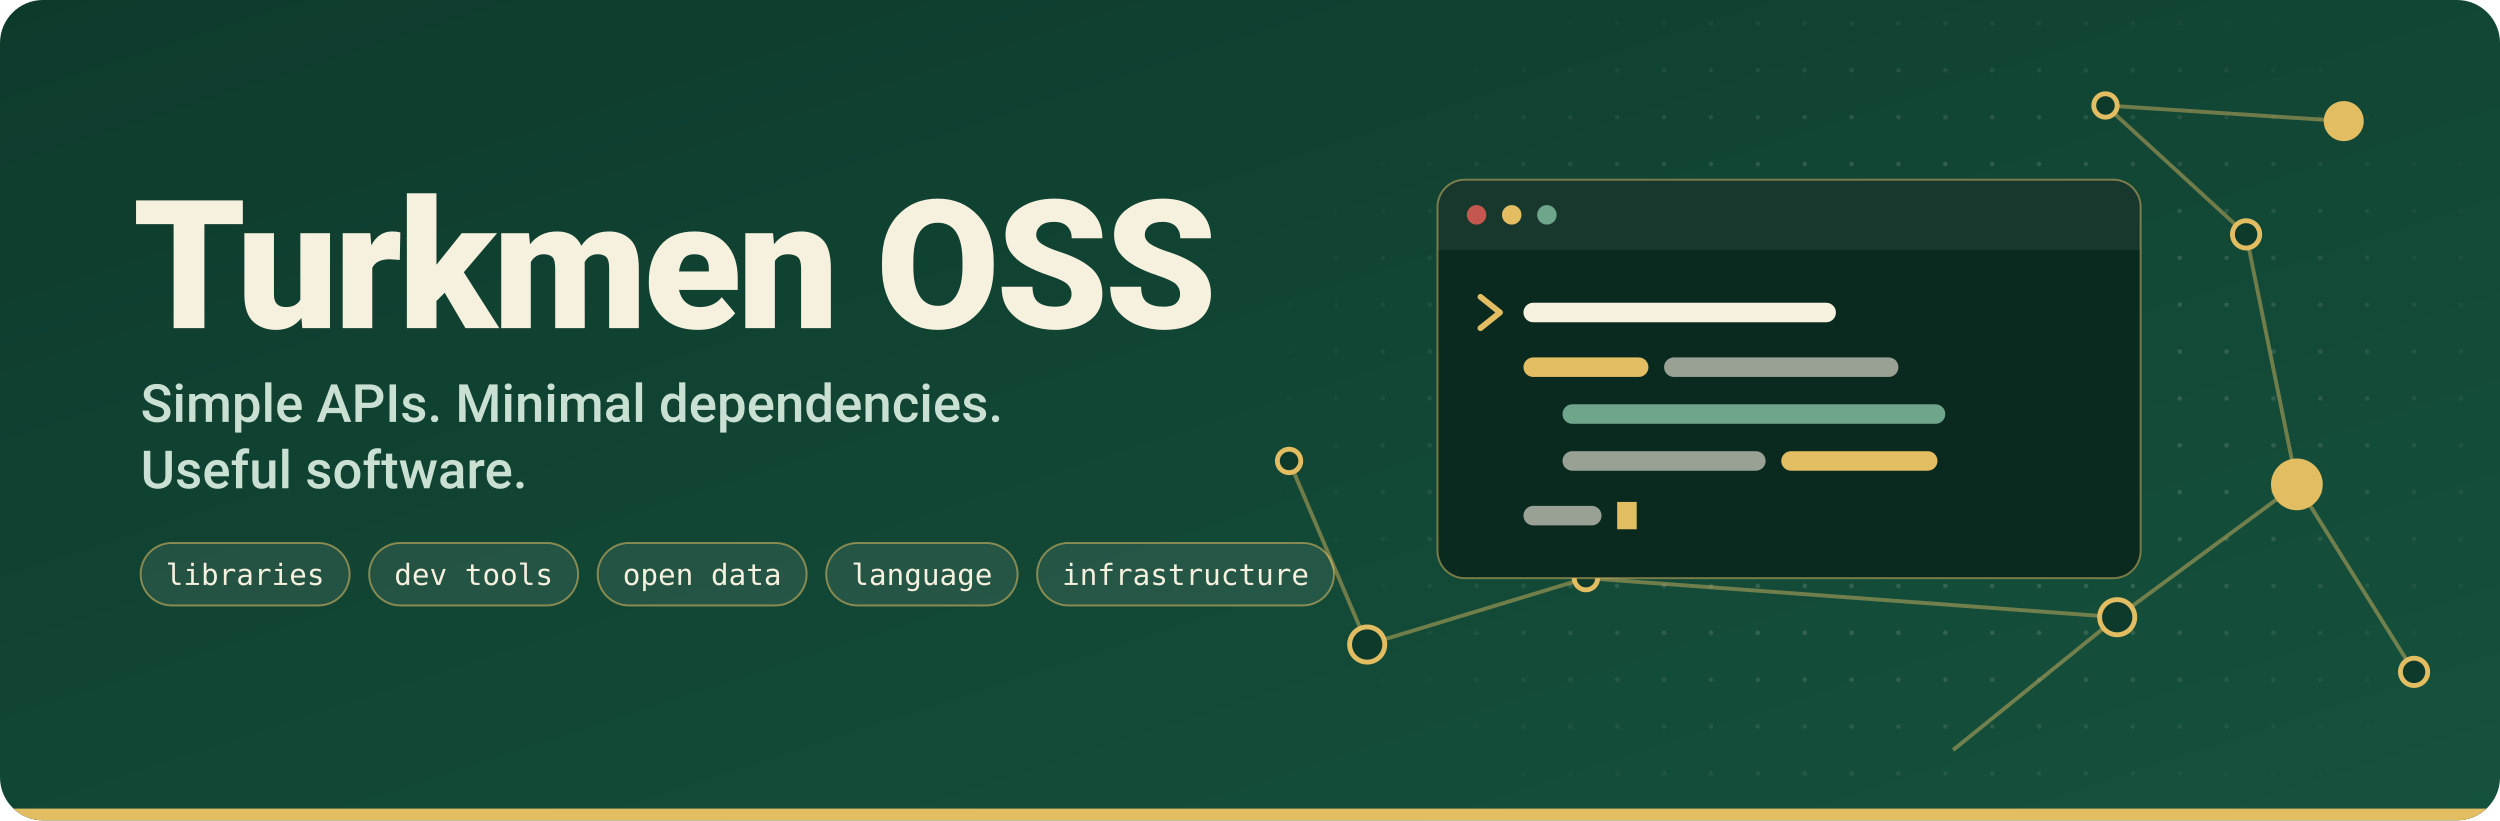
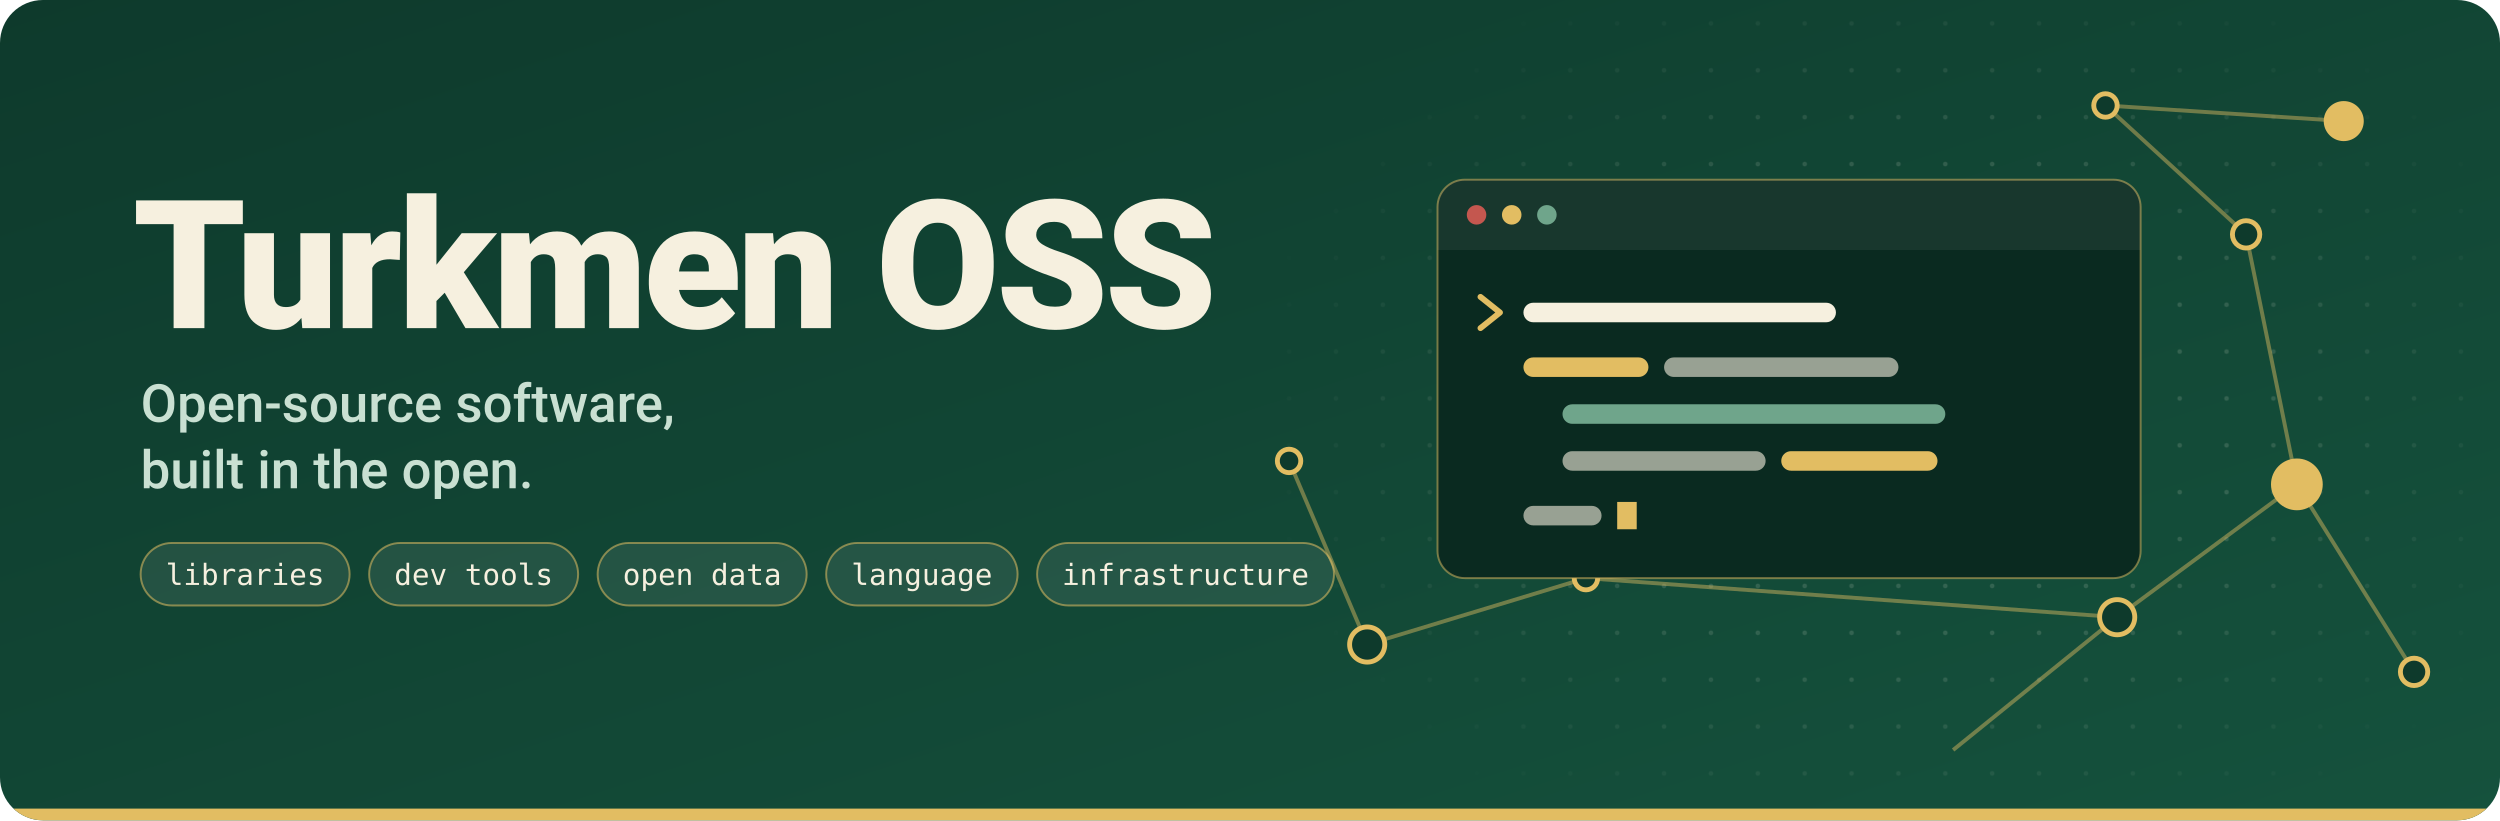
<svg xmlns="http://www.w3.org/2000/svg" viewBox="0 0 1280 420" width="1280" height="420" role="img" aria-labelledby="t d">
  <style>
.title{font:800 92px/1 system-ui,-apple-system,"Segoe UI",Roboto,"Helvetica Neue",Arial,sans-serif;fill:#f6f0df;letter-spacing:-2px}
.tag{font:500 27px/1 system-ui,-apple-system,"Segoe UI",Roboto,"Helvetica Neue",Arial,sans-serif;fill:#c9e0d2}
.mono{font:500 15px/1 ui-monospace,SFMono-Regular,Menlo,Consolas,monospace;fill:#f6f0df;text-anchor:middle}
.chip{fill:#ffffff14;stroke:#e2bd62;stroke-opacity:.55}
</style>
  <defs>
    <linearGradient id="bg" x1="0" y1="0" x2="1" y2="1">
      <stop offset="0" stop-color="#0e3a2c" />
      <stop offset="1" stop-color="#15523d" />
    </linearGradient>
    <clipPath id="card">
      <rect width="1280" height="420" rx="22" />
    </clipPath>
    <pattern id="dots" width="24" height="24" patternUnits="userSpaceOnUse">
      <circle cx="12" cy="12" r="1.2" fill="#f6f0df" fill-opacity=".14" />
    </pattern>
    <radialGradient id="fade">
      <stop offset=".5" stop-color="#fff" />
      <stop offset="1" stop-color="#fff" stop-opacity="0" />
    </radialGradient>
    <mask id="fadeMask">
      <rect x="640" y="-40" width="680" height="500" fill="url(#fade)" />
    </mask>
  </defs>
  <g clip-path="url(#card)">
    <rect width="1280" height="420" fill="url(#bg)" />
    <rect x="640" y="-40" width="680" height="500" fill="url(#dots)" mask="url(#fadeMask)" />
    <path d="M700 330L812 296L1084 316L1176 248L1150 120L1078 54L1200 62M1176 248L1236 344M1084 316L1000 384M700 330L660 236" fill="none" stroke="#e2bd62" stroke-opacity=".45" stroke-width="2" />
    <g fill="#0e3a2c" stroke="#e2bd62" stroke-width="2.5">
      <circle cx="700" cy="330" r="9" />
      <circle cx="812" cy="296" r="6" />
      <circle cx="1084" cy="316" r="9" />
      <circle cx="1176" cy="248" r="12" fill="#e2bd62" />
      <circle cx="1150" cy="120" r="7" />
      <circle cx="1078" cy="54" r="6" />
      <circle cx="1200" cy="62" r="9" fill="#e2bd62" />
      <circle cx="1236" cy="344" r="7" />
      <circle cx="660" cy="236" r="6" />
    </g>
    <g transform="translate(736 92)">
      <rect width="360" height="204" rx="14" fill="#0a2a20" stroke="#e2bd62" stroke-opacity=".5" />
      <path d="M0 14a14 14 0 0 1 14-14h332a14 14 0 0 1 14 14v22H0Z" fill="#ffffff0f" />
      <circle cx="20" cy="18" r="5" fill="#c4574f" />
      <circle cx="38" cy="18" r="5" fill="#e2bd62" />
      <circle cx="56" cy="18" r="5" fill="#6fa58b" />
      <path d="M22 60l10 8-10 8" fill="none" stroke="#e2bd62" stroke-width="3" stroke-linecap="round" stroke-linejoin="round" />
      <g fill="#f6f0df">
        <rect x="44" y="63" width="160" height="10" rx="5" />
        <rect x="44" y="91" width="64" height="10" rx="5" fill="#e2bd62" />
        <rect x="116" y="91" width="120" height="10" rx="5" fill-opacity=".6" />
        <rect x="64" y="115" width="196" height="10" rx="5" fill="#6fa58b" />
        <rect x="64" y="139" width="104" height="10" rx="5" fill-opacity=".6" />
        <rect x="176" y="139" width="80" height="10" rx="5" fill="#e2bd62" />
        <rect x="44" y="167" width="40" height="10" rx="5" fill-opacity=".6" />
        <rect x="92" y="165" width="10" height="14" fill="#e2bd62" />
      </g>
    </g>
    <text x="68" y="168" class="title">Turkmen OSS</text>
-     <text x="72" y="216" class="tag">Simple APIs. Minimal dependencies.</text>
-     <text x="72" y="250" class="tag">Useful software.</text>
+     <text x="72" y="216" class="tag">Open-source software,</text>
+     <text x="72" y="250" class="tag">built in the open.</text>
    <rect x="72" y="278" width="107" height="32" rx="16" class="chip" />
    <text x="125.5" y="299.5" class="mono">libraries</text>
    <rect x="189" y="278" width="107" height="32" rx="16" class="chip" />
    <text x="242.5" y="299.5" class="mono">dev tools</text>
    <rect x="306" y="278" width="107" height="32" rx="16" class="chip" />
    <text x="359.5" y="299.5" class="mono">open data</text>
    <rect x="423" y="278" width="98" height="32" rx="16" class="chip" />
    <text x="472" y="299.5" class="mono">language</text>
    <rect x="531" y="278" width="152" height="32" rx="16" class="chip" />
    <text x="607" y="299.5" class="mono">infrastructure</text>
    <rect y="414" width="1280" height="6" fill="#e2bd62" />
  </g>
</svg>
